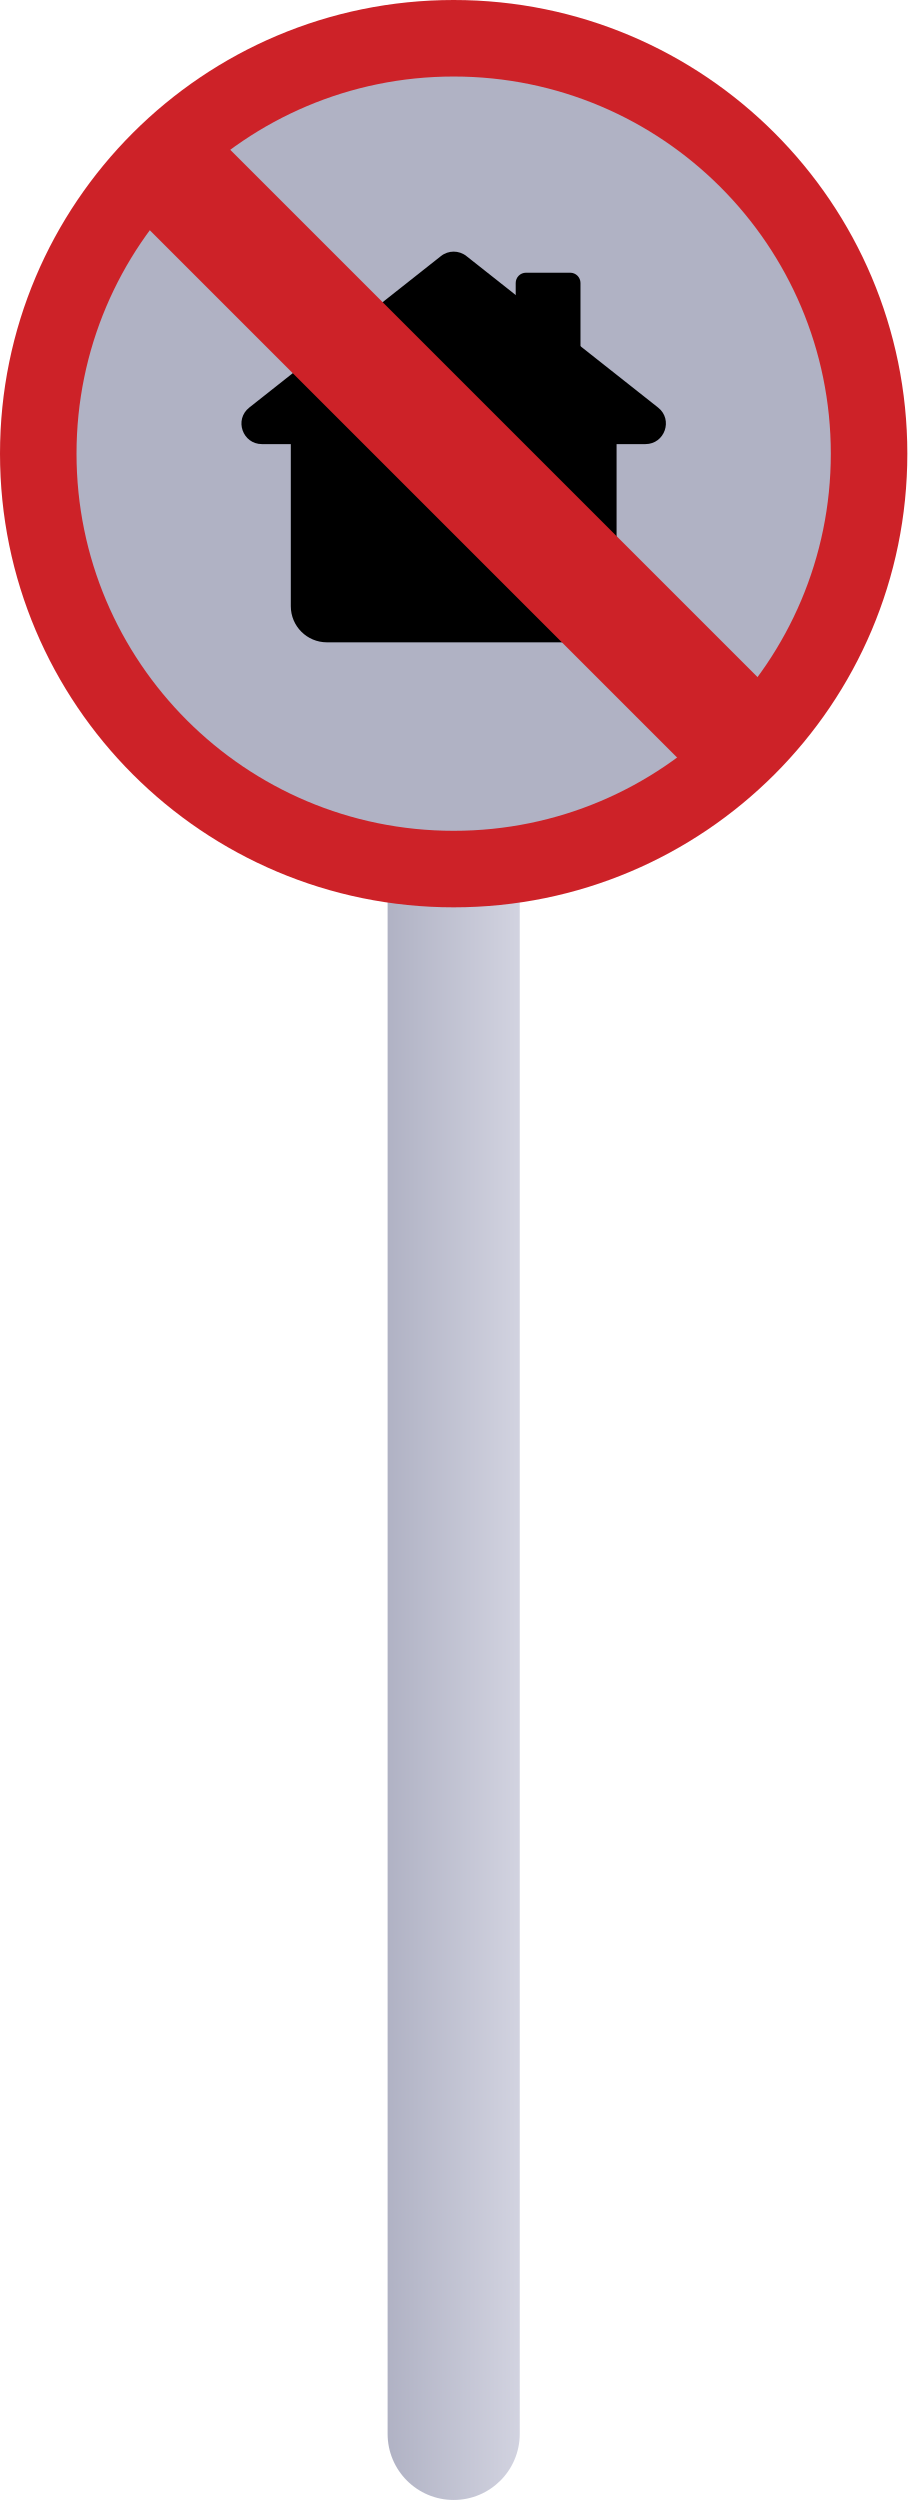
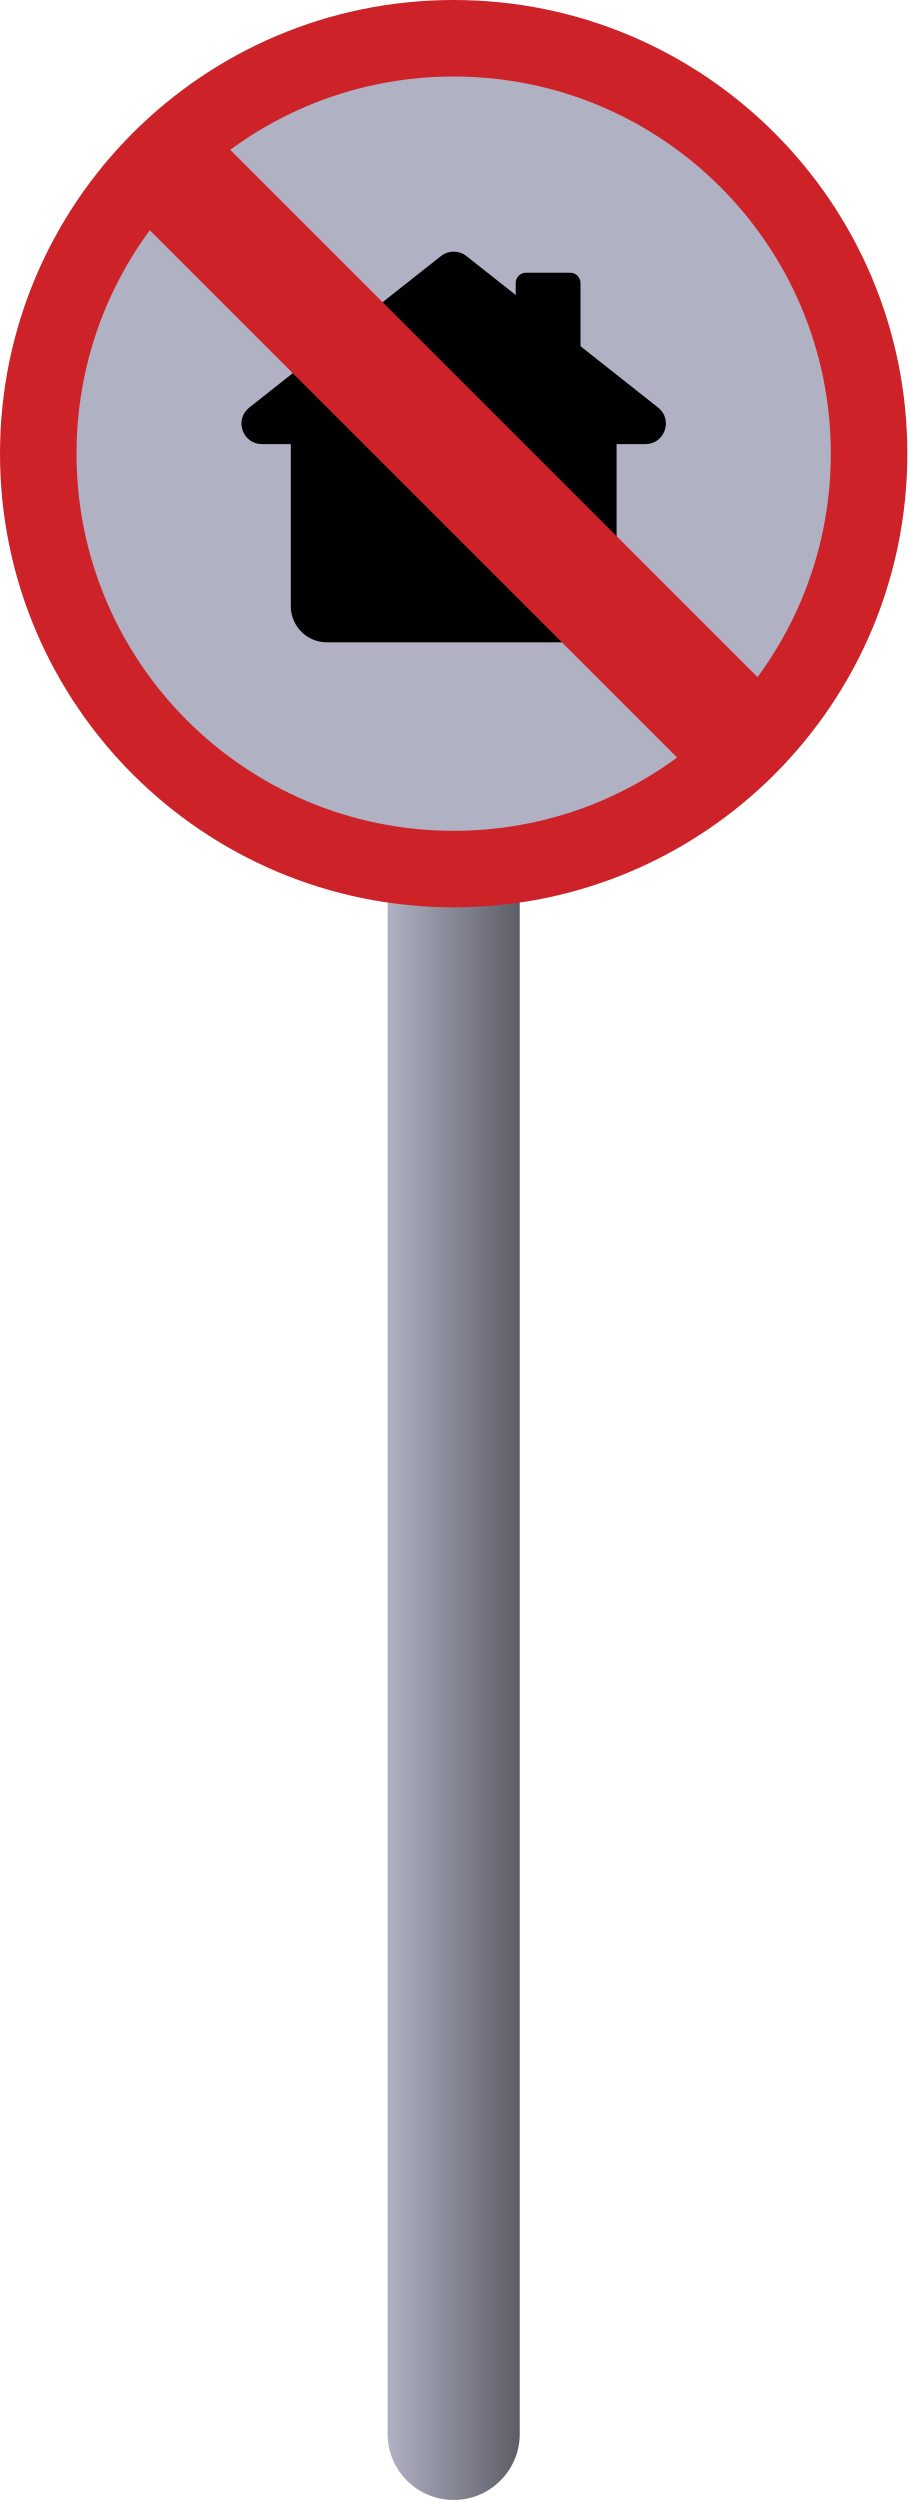
<svg xmlns="http://www.w3.org/2000/svg" id="New_DA" data-name="New DA" viewBox="0 0 318.97 878.84">
  <defs>
    <style>
      .cls-1 {
+         fill: url(#Dégradé_sans_nom_201);
+       }
+ 
+       .cls-2 {
        fill: none;
        stroke: #cd2228;
        stroke-miterlimit: 10;
        stroke-width: 40px;
      }

-       .cls-2 {
+       .cls-3 {
        fill: #cd2228;
      }

-       .cls-3 {
+       .cls-4 {
        fill: #b0b2c4;
      }
- 
-       .cls-4 {
-         fill: url(#Dégradé_sans_nom_66);
-       }
    </style>
-     <linearGradient id="Dégradé_sans_nom_66" data-name="Dégradé sans nom 66" x1="136.26" y1="519.16" x2="182.71" y2="519.16" gradientUnits="userSpaceOnUse">
+     <linearGradient id="Dégradé_sans_nom_201" data-name="Dégradé sans nom 201" x1="136.26" y1="519.16" x2="182.71" y2="519.16" gradientUnits="userSpaceOnUse">
      <stop offset="0" stop-color="#b0b2c4" />
-       <stop offset="1" stop-color="#d2d3e0" />
+       <stop offset="1" stop-color="#5c5d66" />
    </linearGradient>
  </defs>
  <g id="Panneau">
-     <rect class="cls-4" x="136.26" y="159.48" width="46.45" height="719.35" rx="23.23" ry="23.23" />
-     <circle class="cls-2" cx="159.48" cy="159.48" r="159.48" />
-     <circle class="cls-3" cx="159.48" cy="159.48" r="132.58" />
+     <rect class="cls-1" x="136.26" y="159.48" width="46.45" height="719.35" rx="23.23" ry="23.23" />
+     <circle class="cls-3" cx="159.48" cy="159.48" r="159.48" />
+     <circle class="cls-4" cx="159.48" cy="159.48" r="132.58" />
    <rect x="102.23" y="132.9" width="114.52" height="92.9" rx="12.69" ry="12.69" />
    <path d="M163.95,90.01l67.39,53.26c5.36,4.23,2.36,12.85-4.46,12.85H92.09c-6.83,0-9.82-8.62-4.46-12.85l67.39-53.26c2.62-2.07,6.31-2.07,8.93,0Z" />
-     <line class="cls-1" x1="52.84" y1="52.84" x2="266.13" y2="266.13" />
+     <line class="cls-2" x1="52.84" y1="52.84" x2="266.13" y2="266.13" />
    <rect x="181.29" y="95.87" width="22.77" height="32" rx="3.61" ry="3.61" />
  </g>
</svg>
